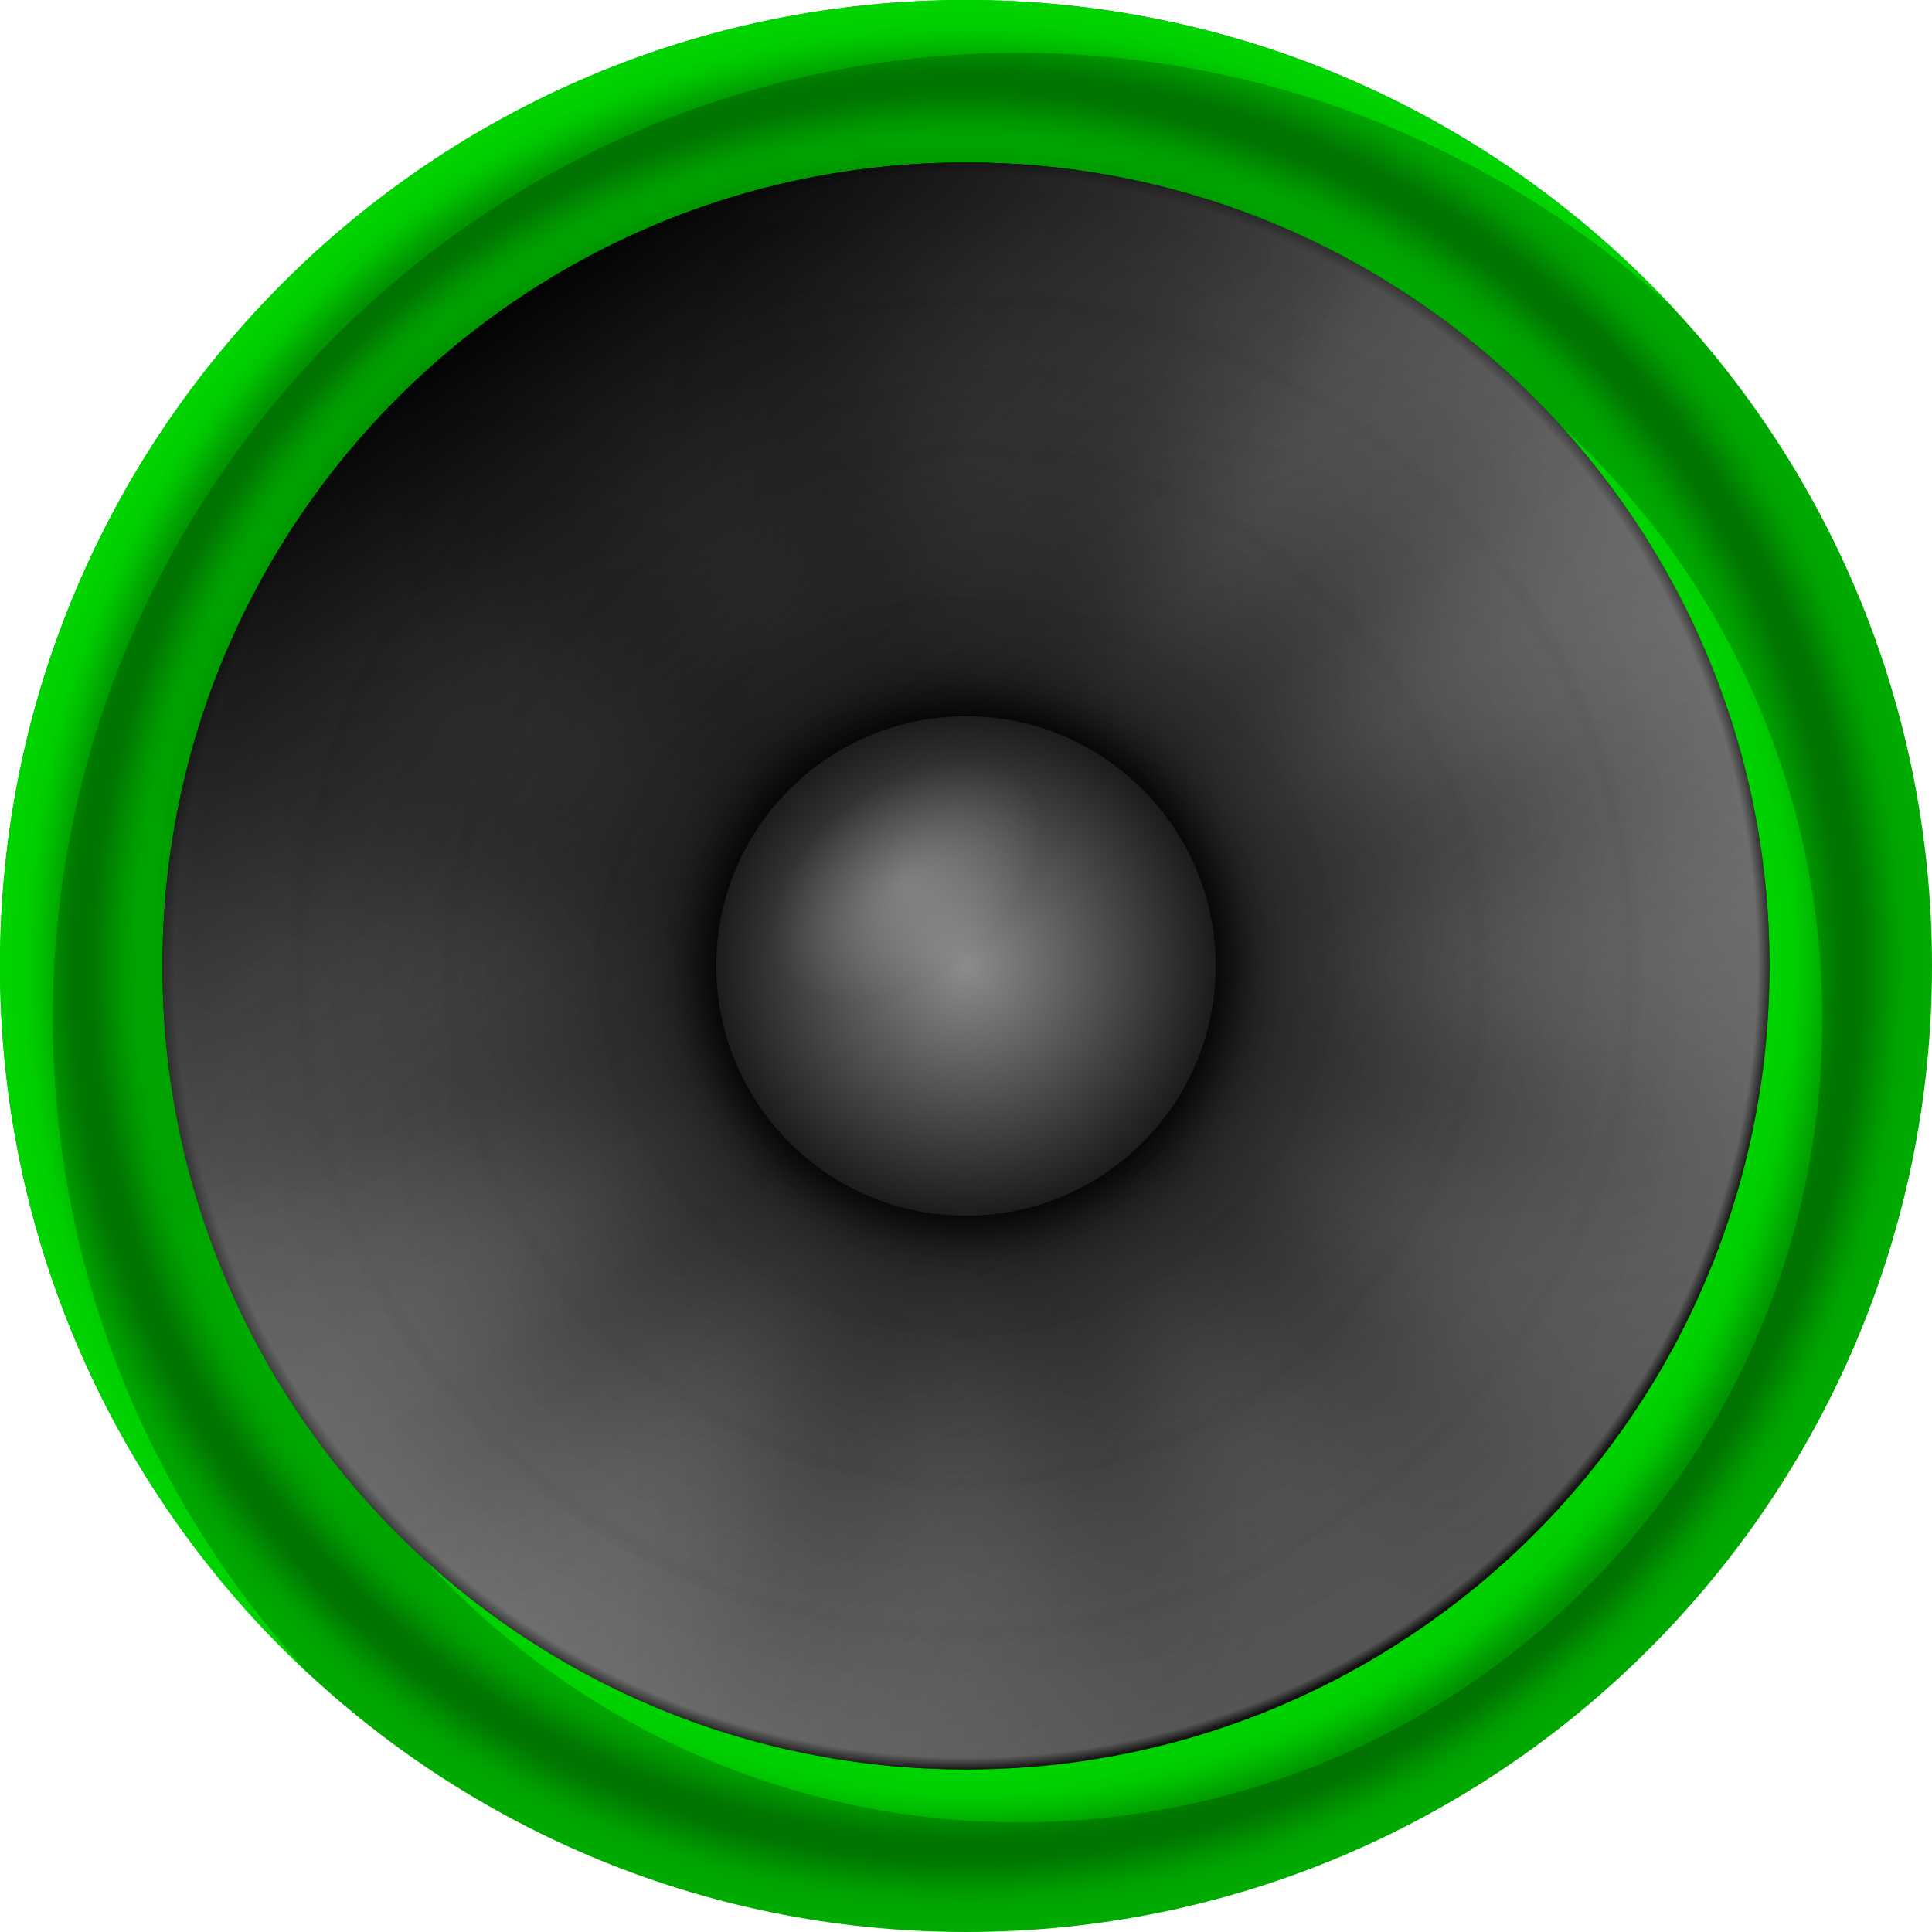
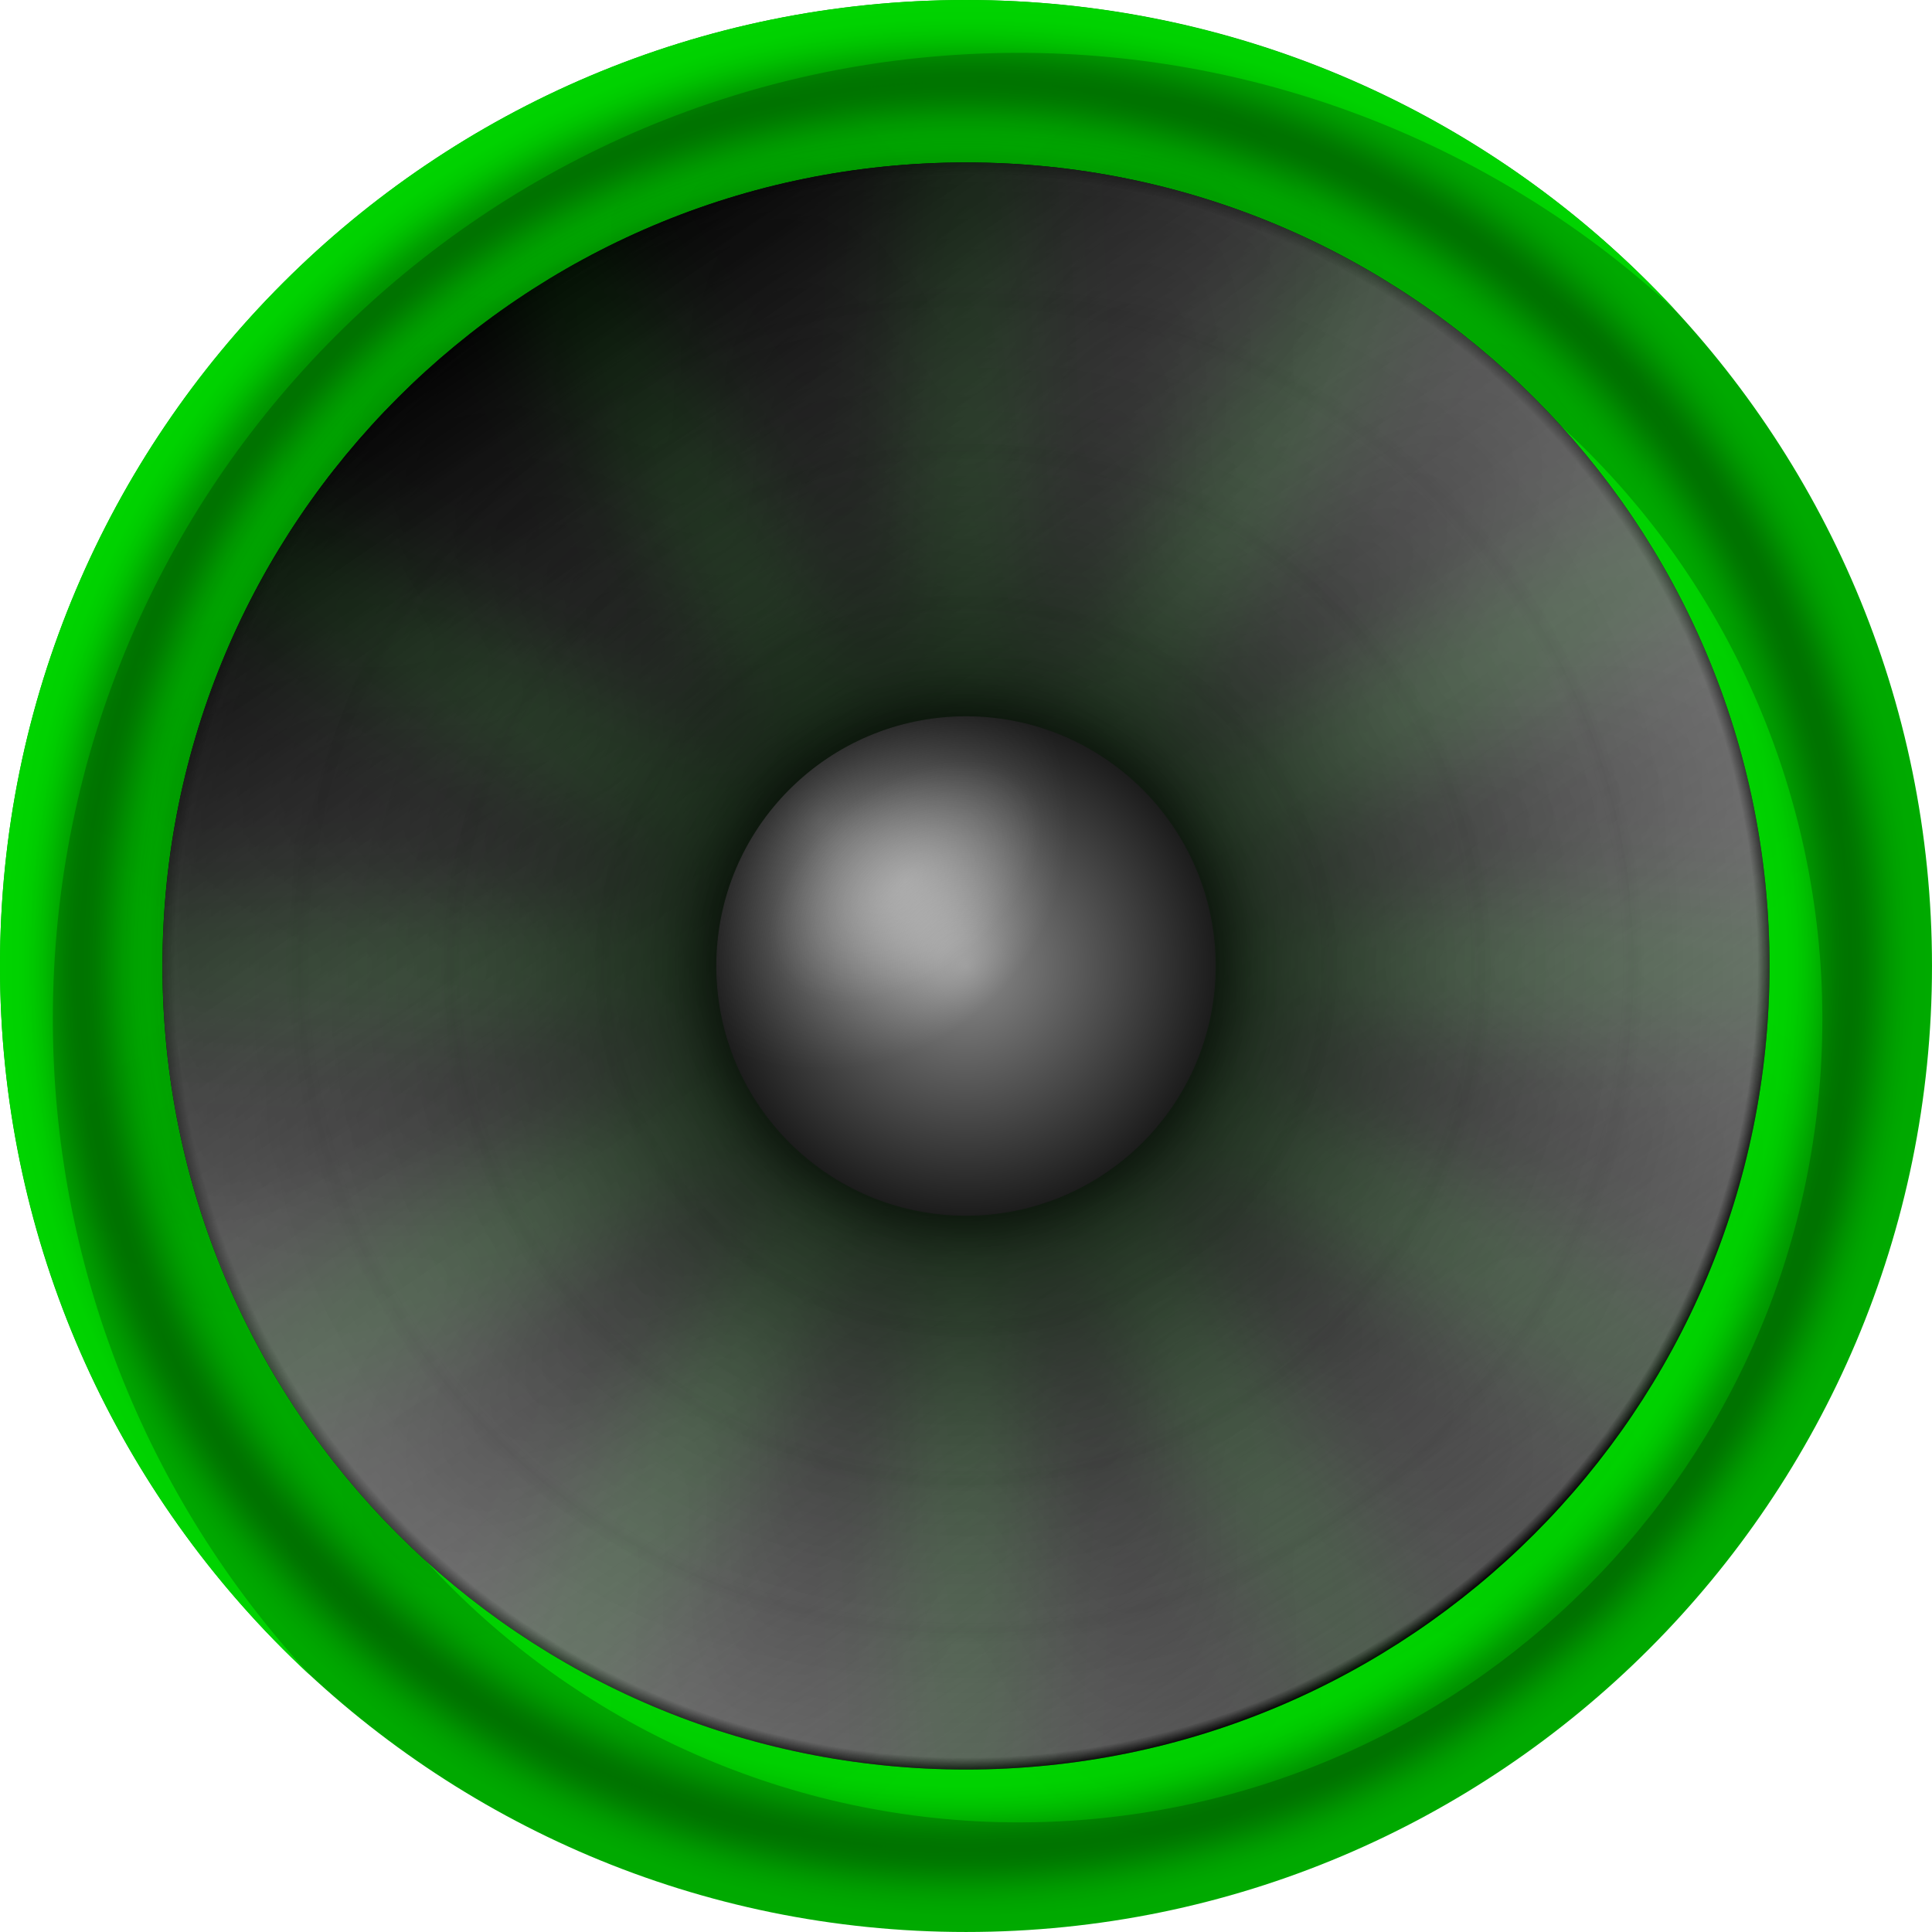
<svg xmlns="http://www.w3.org/2000/svg" xmlns:xlink="http://www.w3.org/1999/xlink" width="512" height="512" viewBox="0 0 135.467 135.467" version="1.1" id="svg5">&gt;
  <defs id="defs2">
+     <linearGradient id="linearGradient18">
+       <stop style="stop-color:#ffffff;stop-opacity:1;" offset="0" id="stop18" />
+       <stop style="stop-color:#ffffff;stop-opacity:0;" offset="1" id="stop19" />
+     </linearGradient>
    <rect x="-444.119" y="592.839" width="466.719" height="433.566" id="rect1259" />
    <rect x="-444.119" y="592.839" width="466.719" height="433.566" id="rect22076" />
    <radialGradient xlink:href="#linearGradient12717" id="radialGradient8874" cx="67.733" cy="67.733" fx="67.733" fy="67.733" r="56.342" gradientUnits="userSpaceOnUse" gradientTransform="translate(3.5603841e-6)" />
    <linearGradient id="linearGradient12717">
      <stop style="stop-color:#000000;stop-opacity:1;" offset="0" id="stop12711" />
      <stop style="stop-color:#505050;stop-opacity:1;" offset="0.985" id="stop12713" />
      <stop style="stop-color:#000000;stop-opacity:1;" offset="1" id="stop12715" />
    </linearGradient>
    <linearGradient xlink:href="#linearGradient8872" id="linearGradient13445" x1="385.466" y1="146.146" x2="320.079" y2="50.416" gradientUnits="userSpaceOnUse" gradientTransform="translate(-285.0433,-30.54755)" />
    <linearGradient id="linearGradient8872">
      <stop style="stop-color:#ffffff;stop-opacity:0;" offset="0" id="stop8868" />
      <stop style="stop-color:#000000;stop-opacity:1;" offset="1" id="stop8870" />
    </linearGradient>
    <linearGradient xlink:href="#linearGradient49668" id="linearGradient49670" x1="15.762" y1="1.367" x2="84.499" y2="94.528" gradientUnits="userSpaceOnUse" />
    <linearGradient id="linearGradient49668">
      <stop style="stop-color:#000000;stop-opacity:1;" offset="0.208" id="stop49664" />
      <stop style="stop-color:#000000;stop-opacity:0;" offset="0.647" id="stop49666" />
    </linearGradient>
    <filter style="color-interpolation-filters:sRGB" id="filter1770" x="-0.036" y="-0.042" width="1.073" height="1.083">
      <feGaussianBlur stdDeviation="1.269" id="feGaussianBlur1772" />
    </filter>
    <filter style="color-interpolation-filters:sRGB" id="filter20474" x="-0.108" y="-0.108" width="1.217" height="1.217">
      <feGaussianBlur stdDeviation="5.011" id="feGaussianBlur20476" />
    </filter>
    <filter style="color-interpolation-filters:sRGB" id="filter4460" x="-0.115" y="-0.115" width="1.229" height="1.229">
      <feGaussianBlur stdDeviation="1.766" id="feGaussianBlur4462" />
    </filter>
    <filter style="color-interpolation-filters:sRGB" id="filter11915" x="-0.672" y="-0.672" width="2.343" height="2.343">
      <feGaussianBlur stdDeviation="13.431" id="feGaussianBlur11917" />
    </filter>
    <radialGradient xlink:href="#linearGradient11153" id="radialGradient11155" cx="192.789" cy="100.107" fx="192.789" fy="100.107" r="17.51" gradientUnits="userSpaceOnUse" gradientTransform="translate(-125.0562,-32.37369)" />
    <linearGradient id="linearGradient11153">
      <stop style="stop-color:#8c8c8c;stop-opacity:1;" offset="0" id="stop11149" />
      <stop style="stop-color:#1c1c1c;stop-opacity:1;" offset="1" id="stop11151" />
    </linearGradient>
    <radialGradient xlink:href="#linearGradient23044" id="radialGradient23046" cx="61.893" cy="59.15" fx="61.893" fy="59.15" r="11.645" gradientTransform="matrix(1,-0.7665189,0.4663176,0.6083576,-25.99525,73.25399)" gradientUnits="userSpaceOnUse" />
    <linearGradient id="linearGradient23044">
      <stop style="stop-color:#ffffff;stop-opacity:0.46;" offset="0" id="stop23040" />
      <stop style="stop-color:#ffffff;stop-opacity:0;" offset="0.744" id="stop23042" />
    </linearGradient>
    <filter style="color-interpolation-filters:sRGB" id="filter44116" x="-0.035" y="-0.035" width="1.069" height="1.069">
      <feGaussianBlur stdDeviation="1.819" id="feGaussianBlur44118" />
    </filter>
    <filter style="color-interpolation-filters:sRGB" id="filter20523" x="-0.009" y="-0.009" width="1.018" height="1.018">
      <feGaussianBlur stdDeviation="0.36" id="feGaussianBlur20525" />
    </filter>
+     <radialGradient xlink:href="#linearGradient18" id="radialGradient19" cx="57.449" cy="57.52" fx="57.449" fy="57.52" r="17.51" gradientUnits="userSpaceOnUse" />
+     <clipPath clipPathUnits="userSpaceOnUse" id="clipPath1">
+       <circle style="display:inline;fill:url(#radialGradient2);fill-opacity:1;stroke:none;stroke-width:2.958;stroke-linecap:square;stroke-linejoin:round" id="circle2" cx="308.704" cy="84.504" r="56.342" />
+     </clipPath>
+     <radialGradient xlink:href="#linearGradient12717" id="radialGradient2" gradientUnits="userSpaceOnUse" gradientTransform="translate(240.9711,16.77089)" cx="67.733" cy="67.733" fx="67.733" fy="67.733" r="56.342" />
+     <filter style="color-interpolation-filters:sRGB" id="filter2" x="-0.048" y="-0.048" width="1.096" height="1.096">
+       <feGaussianBlur stdDeviation="3.82" id="feGaussianBlur2" />
+     </filter>
  </defs>
  <g id="g6039" transform="translate(-222.6825,-15.49614)" style="display:inline">
    <circle style="fill:#00aa00;stroke:none;stroke-width:3.556;stroke-linecap:square;stroke-linejoin:round" id="circle6035" cx="290.416" cy="83.229" r="67.733" />
    <path id="path6037" style="display:inline;opacity:1;fill:#00d400;stroke:none;stroke-width:3.556;stroke-linecap:square;stroke-linejoin:round" d="m 294.12,143.276 a 56.342,56.342 0 0 0 56.342,-56.342 56.342,56.342 0 0 0 -18.406,-41.641 56.342,56.342 0 0 1 14.701,37.937 56.342,56.342 0 0 1 -56.342,56.342 56.342,56.342 0 0 1 -37.937,-14.701 56.342,56.342 0 0 0 41.641,18.406 z m -49.711,-10.335 a 67.733,67.733 0 0 1 -18.022,-46.007 67.733,67.733 0 0 1 67.733,-67.733 67.733,67.733 0 0 1 46.004,18.025 67.733,67.733 0 0 0 -49.709,-21.729 67.733,67.733 0 0 0 -67.733,67.733 67.733,67.733 0 0 0 21.726,49.711 z" />
  </g>
  <g id="layer3" style="display:inline">
    <circle style="display:inline;fill:url(#radialGradient8874);fill-opacity:1;stroke:none;stroke-width:2.958;stroke-linecap:square;stroke-linejoin:round" id="path788-2" cx="67.733" cy="67.733" r="56.342" />
    <circle style="display:inline;opacity:1;mix-blend-mode:normal;fill:url(#linearGradient13445);fill-opacity:1;stroke:none;stroke-width:2.958;stroke-linecap:square;stroke-linejoin:round" id="path788-2-2" cx="67.733" cy="67.733" r="56.342" />
    <path id="path788-2-2-61" style="display:inline;opacity:0.28;mix-blend-mode:normal;fill:url(#linearGradient49670);fill-opacity:1;stroke:none;stroke-width:2.958;stroke-linecap:square;stroke-linejoin:round;filter:url(#filter1770)" d="M 67.733,11.391 A 56.342,56.342 0 0 0 11.391,67.733 56.342,56.342 0 0 0 13.951,84.504 33.599,67.198 49.96 0 0 63.427,60.275 33.599,67.198 49.96 0 0 94.96,18.412 56.342,56.342 0 0 0 67.733,11.391 Z" />
    <path style="display:inline;opacity:1;mix-blend-mode:normal;fill:#000000;fill-opacity:1;stroke-width:3.556;stroke-linecap:square;stroke-linejoin:round;filter:url(#filter20474)" id="path3284" d="M 236.102,60.83 199.809,27.688 210.363,75.69 195.502,28.842 180.642,75.69 191.196,27.688 154.902,60.83 188.044,24.536 140.041,35.09 186.89,20.23 140.041,5.369 188.044,15.923 154.902,-20.371 l 36.294,33.141 -10.554,-48.002 14.861,46.848 14.861,-46.848 -10.554,48.002 36.294,-33.141 -33.141,36.294 48.002,-10.554 -46.848,14.861 46.848,14.861 -48.002,-10.554 z" transform="translate(-127.7689,47.50372)" />
-     <circle style="display:inline;opacity:1;mix-blend-mode:normal;fill:#000000;fill-opacity:1;stroke:none;stroke-width:0.971;stroke-linecap:square;stroke-linejoin:round;filter:url(#filter4460)" id="circle3722" cx="67.733" cy="67.733" r="18.5" />
+     <path style="display:inline;opacity:0.14;fill:#00ff00;stroke-width:0.265;stroke-linecap:round;stroke-linejoin:round;stroke-miterlimit:12;paint-order:markers stroke fill;filter:url(#filter2)" id="path1" d="m 308.704,-11.007 3.708,81.673 44.048,-68.877 -37.625,72.585 72.585,-37.625 -68.877,44.048 81.673,3.708 -81.673,3.708 68.877,44.048 -72.585,-37.625 37.625,72.585 -44.048,-68.877 -3.708,81.673 -3.708,-81.673 -44.048,68.877 37.625,-72.585 -72.585,37.625 68.877,-44.048 -81.673,-3.708 81.673,-3.708 -68.877,-44.048 72.585,37.625 -37.625,-72.585 44.048,68.877 z" clip-path="url(#clipPath1)" transform="translate(-240.9711,-16.77089)" />
+     <circle style="display:inline;opacity:0.549;mix-blend-mode:normal;fill:#000000;fill-opacity:1;stroke:none;stroke-width:0.971;stroke-linecap:square;stroke-linejoin:round;filter:url(#filter4460)" id="circle3722" cx="67.733" cy="67.733" r="18.5" />
    <circle style="display:inline;opacity:0.621;mix-blend-mode:normal;fill:#000000;fill-opacity:1;stroke:none;stroke-width:1.26;stroke-linecap:square;stroke-linejoin:round;filter:url(#filter11915)" id="path788-2-0-6" cx="67.733" cy="67.733" r="24" />
    <circle style="display:inline;opacity:1;fill:url(#radialGradient11155);fill-opacity:1;stroke:none;stroke-width:2.571;stroke-linecap:square;stroke-linejoin:round" id="path11147" cx="67.733" cy="67.733" r="17.51" />
+     <circle style="display:inline;opacity:1;mix-blend-mode:overlay;fill:url(#radialGradient19);stroke:none;stroke-width:2.571;stroke-linecap:square;stroke-linejoin:round" id="circle18" cx="67.733" cy="67.733" r="17.51" />
    <path id="path11147-5" style="display:inline;opacity:0.464;fill:url(#radialGradient23046);fill-opacity:1;stroke:none;stroke-width:2.571;stroke-linecap:square;stroke-linejoin:round" d="M 69.321,52.87 A 17.51,17.51 0 0 0 51.836,69.719 17.51,17.51 0 0 0 57.641,70.722 17.51,17.51 0 0 0 75.126,53.861 17.51,17.51 0 0 0 69.321,52.87 Z" />
    <path id="path788-4" style="display:inline;opacity:0.8;mix-blend-mode:multiply;fill:#000000;stroke:none;stroke-width:3.556;stroke-linecap:square;stroke-linejoin:round;filter:url(#filter44116)" d="m 67.359,4.786 c -13.663,0.079 -27.387,4.764 -38.202,13.206 -10.749,8.335 -18.688,20.18 -22.195,33.317 -2.477,9.204 -2.851,18.861 -1.067,28.226 2.76,14.699 11.037,28.393 22.854,37.637 10.496,8.27 23.666,13.101 36.961,13.477 12.182,0.409 24.511,-2.8 34.899,-9.235 6.82,-4.164 12.863,-9.672 17.661,-16.139 2.778,-3.748 5.08,-7.724 6.986,-11.991 3.63,-8.153 5.489,-17.063 5.422,-25.946 C 130.628,53.845 126.029,40.353 117.812,29.591 110.708,20.227 100.912,12.954 89.91,8.826 82.742,6.122 75.049,4.707 67.359,4.786 Z m 0.441,1.846 c 17.558,0.026 35.004,7.962 46.339,21.412 10.443,12.173 15.854,28.576 14.464,44.577 -1.168,14.768 -7.883,29.055 -18.657,39.247 -10.34,9.918 -24.249,16.059 -38.57,16.84 -14.106,0.864 -28.482,-3.324 -39.833,-11.764 -11.208,-8.22 -19.51,-20.354 -22.932,-33.841 -3.534,-13.512 -2.287,-28.242 3.63,-40.907 5.952,-12.969 16.568,-23.771 29.549,-29.744 8.107,-3.805 17.054,-5.81 26.01,-5.821 z" />
    <path id="path13239" style="color:#000000;display:inline;opacity:0.048;fill:#000000;stroke-width:1.062;stroke-linecap:square;stroke-linejoin:round;-inkscape-stroke:none;filter:url(#filter20523)" d="m 67.733,20.733 c -25.954,0 -47,21.046 -47,47 0,25.954 21.046,47 47,47 25.954,0 47,-21.046 47,-47 0,-25.954 -21.046,-47 -47,-47 z m 0,0.531 c 25.667,0 46.469,20.802 46.469,46.469 0,25.667 -20.802,46.469 -46.469,46.469 -25.667,0 -46.469,-20.802 -46.469,-46.469 0,-25.667 20.802,-46.469 46.469,-46.469 z m 0,10.09 c -20.088,0 -36.379,16.291 -36.379,36.379 0,20.088 16.291,36.379 36.379,36.379 20.088,0 36.379,-16.291 36.379,-36.379 0,-20.088 -16.291,-36.379 -36.379,-36.379 z m 0,0.531 c 19.801,1e-6 35.847,16.046 35.847,35.847 0,19.801 -16.046,35.847 -35.847,35.847 -19.801,0 -35.847,-16.046 -35.847,-35.847 0,-19.801 16.046,-35.847 35.847,-35.847 z m 0,10.09 c -14.222,0 -25.757,11.535 -25.757,25.757 0,14.222 11.535,25.757 25.757,25.757 14.222,0 25.757,-11.535 25.757,-25.757 0,-14.222 -11.535,-25.757 -25.757,-25.757 z m 0,0.531 c 13.935,0 25.226,11.291 25.226,25.226 0,13.935 -11.291,25.226 -25.226,25.226 -13.935,0 -25.226,-11.291 -25.226,-25.226 0,-13.935 11.291,-25.226 25.226,-25.226 z" />
  </g>
</svg>
